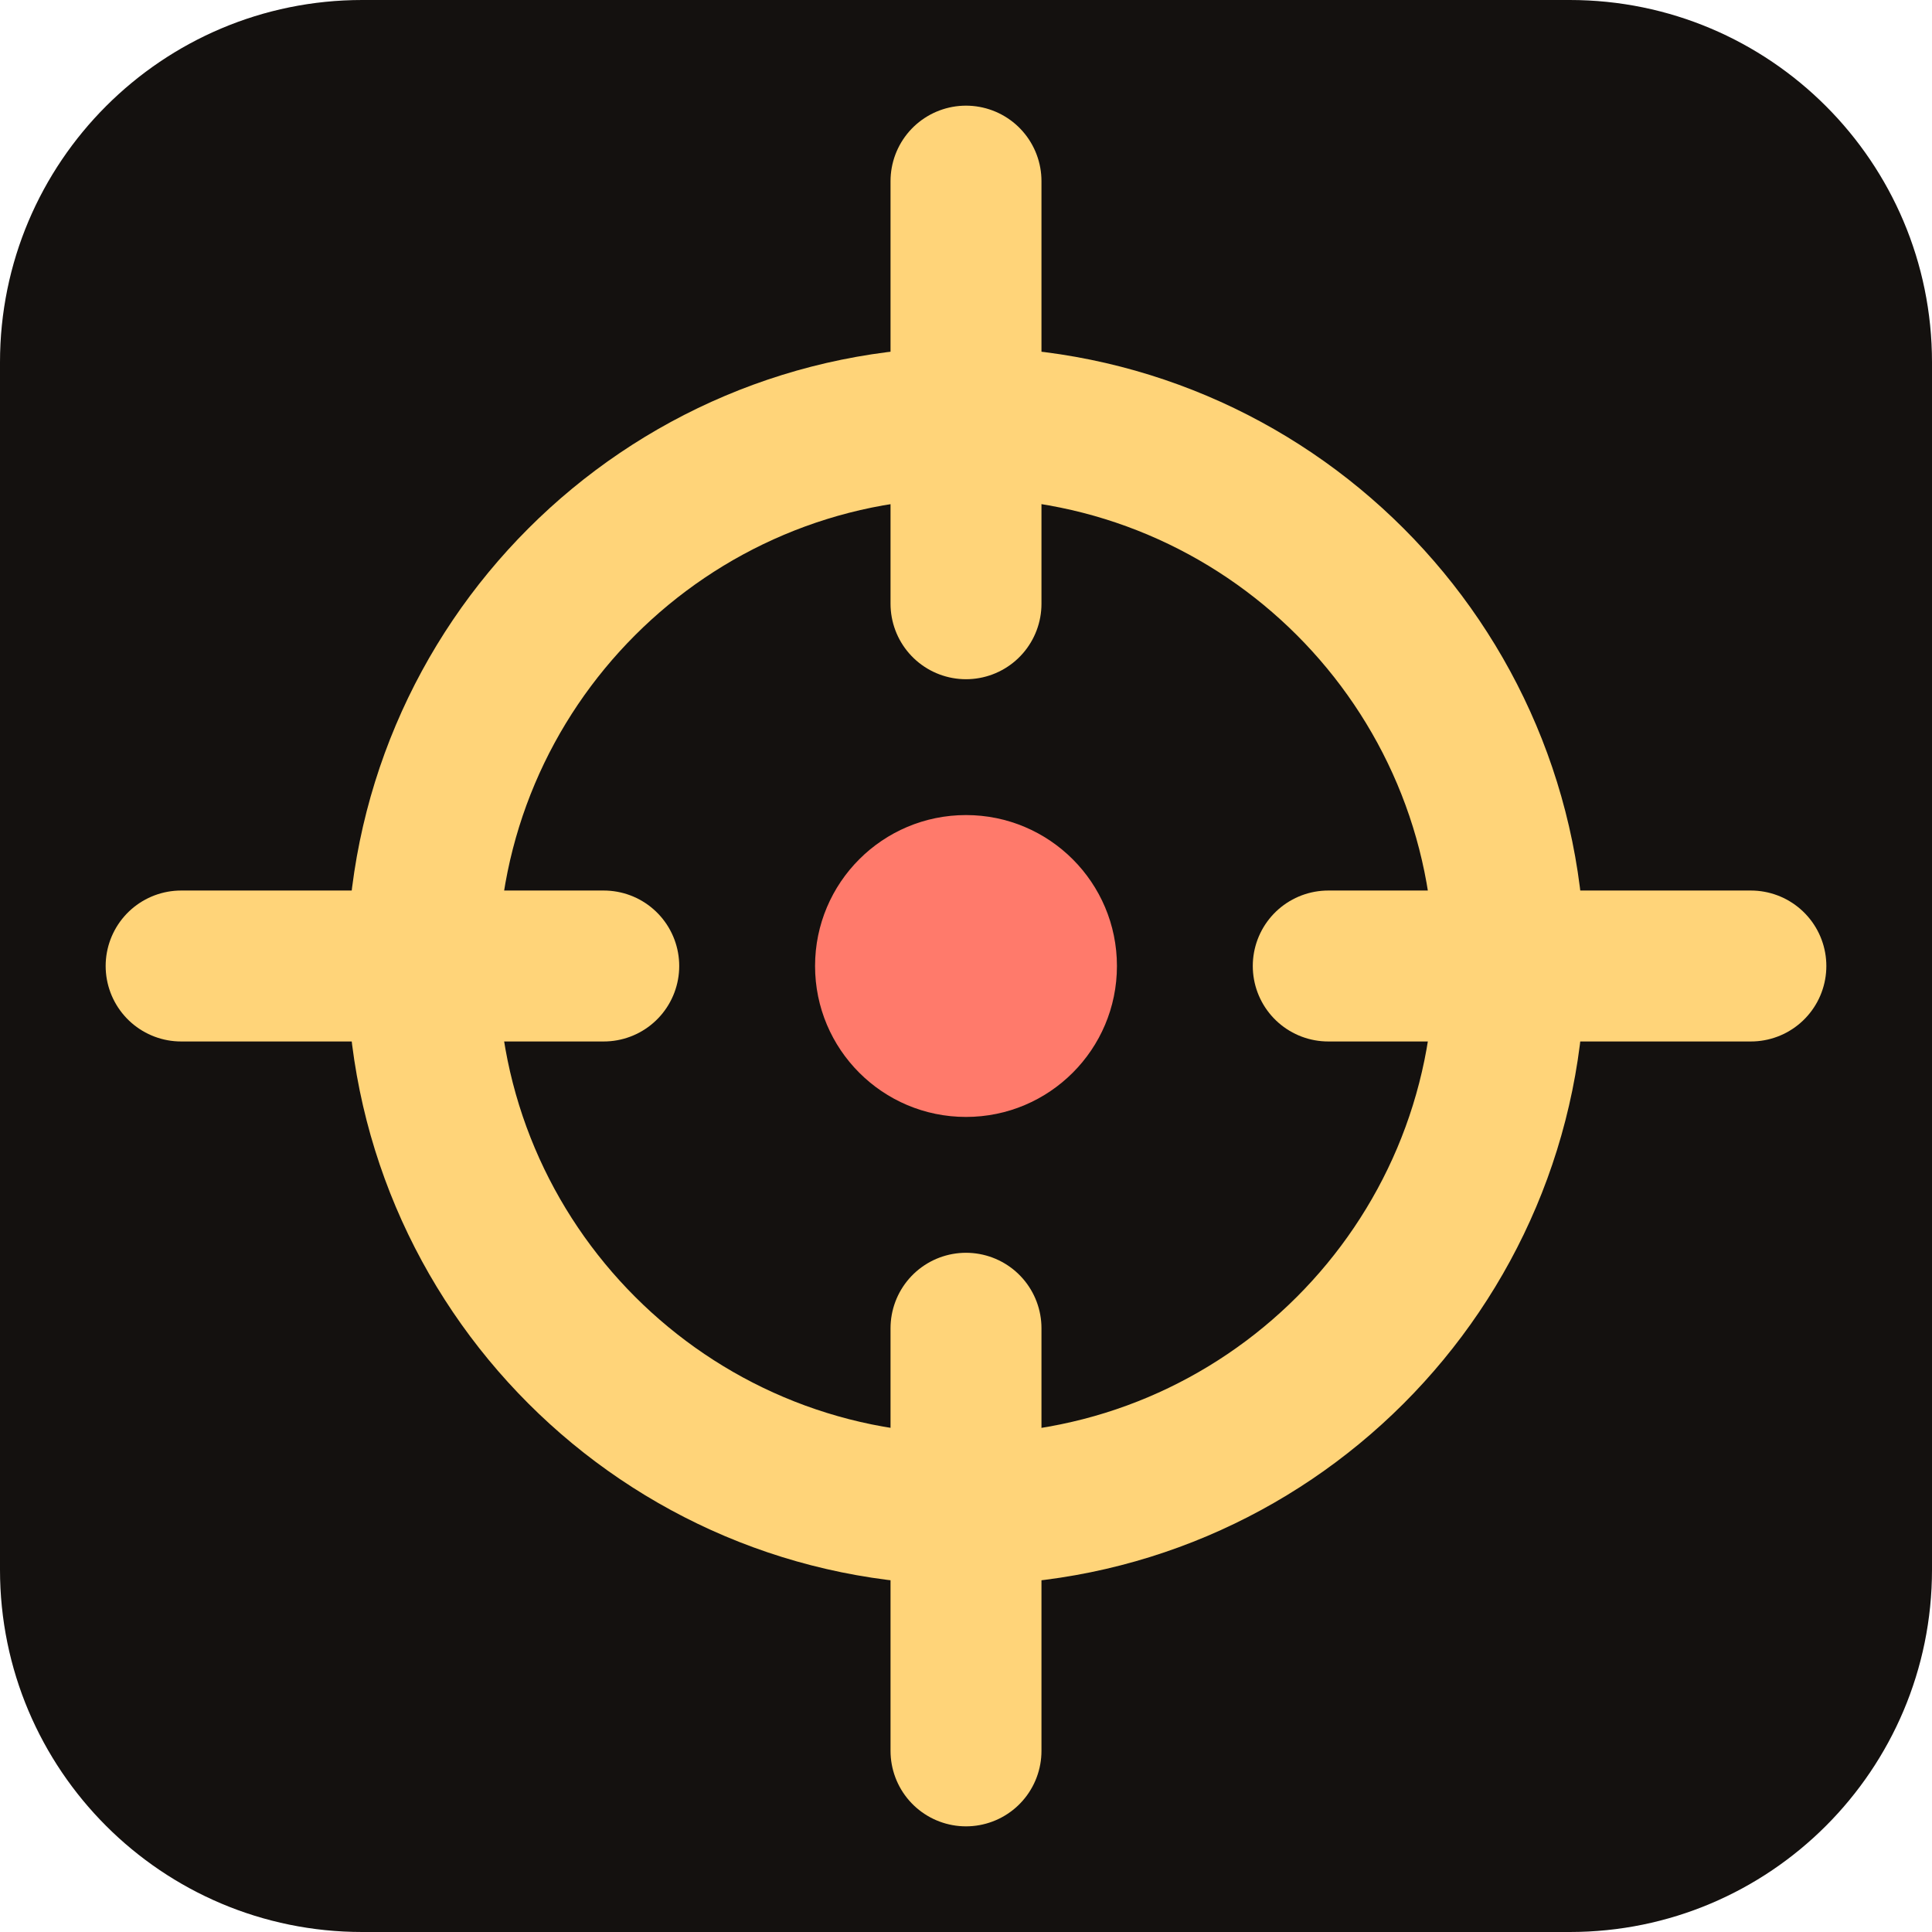
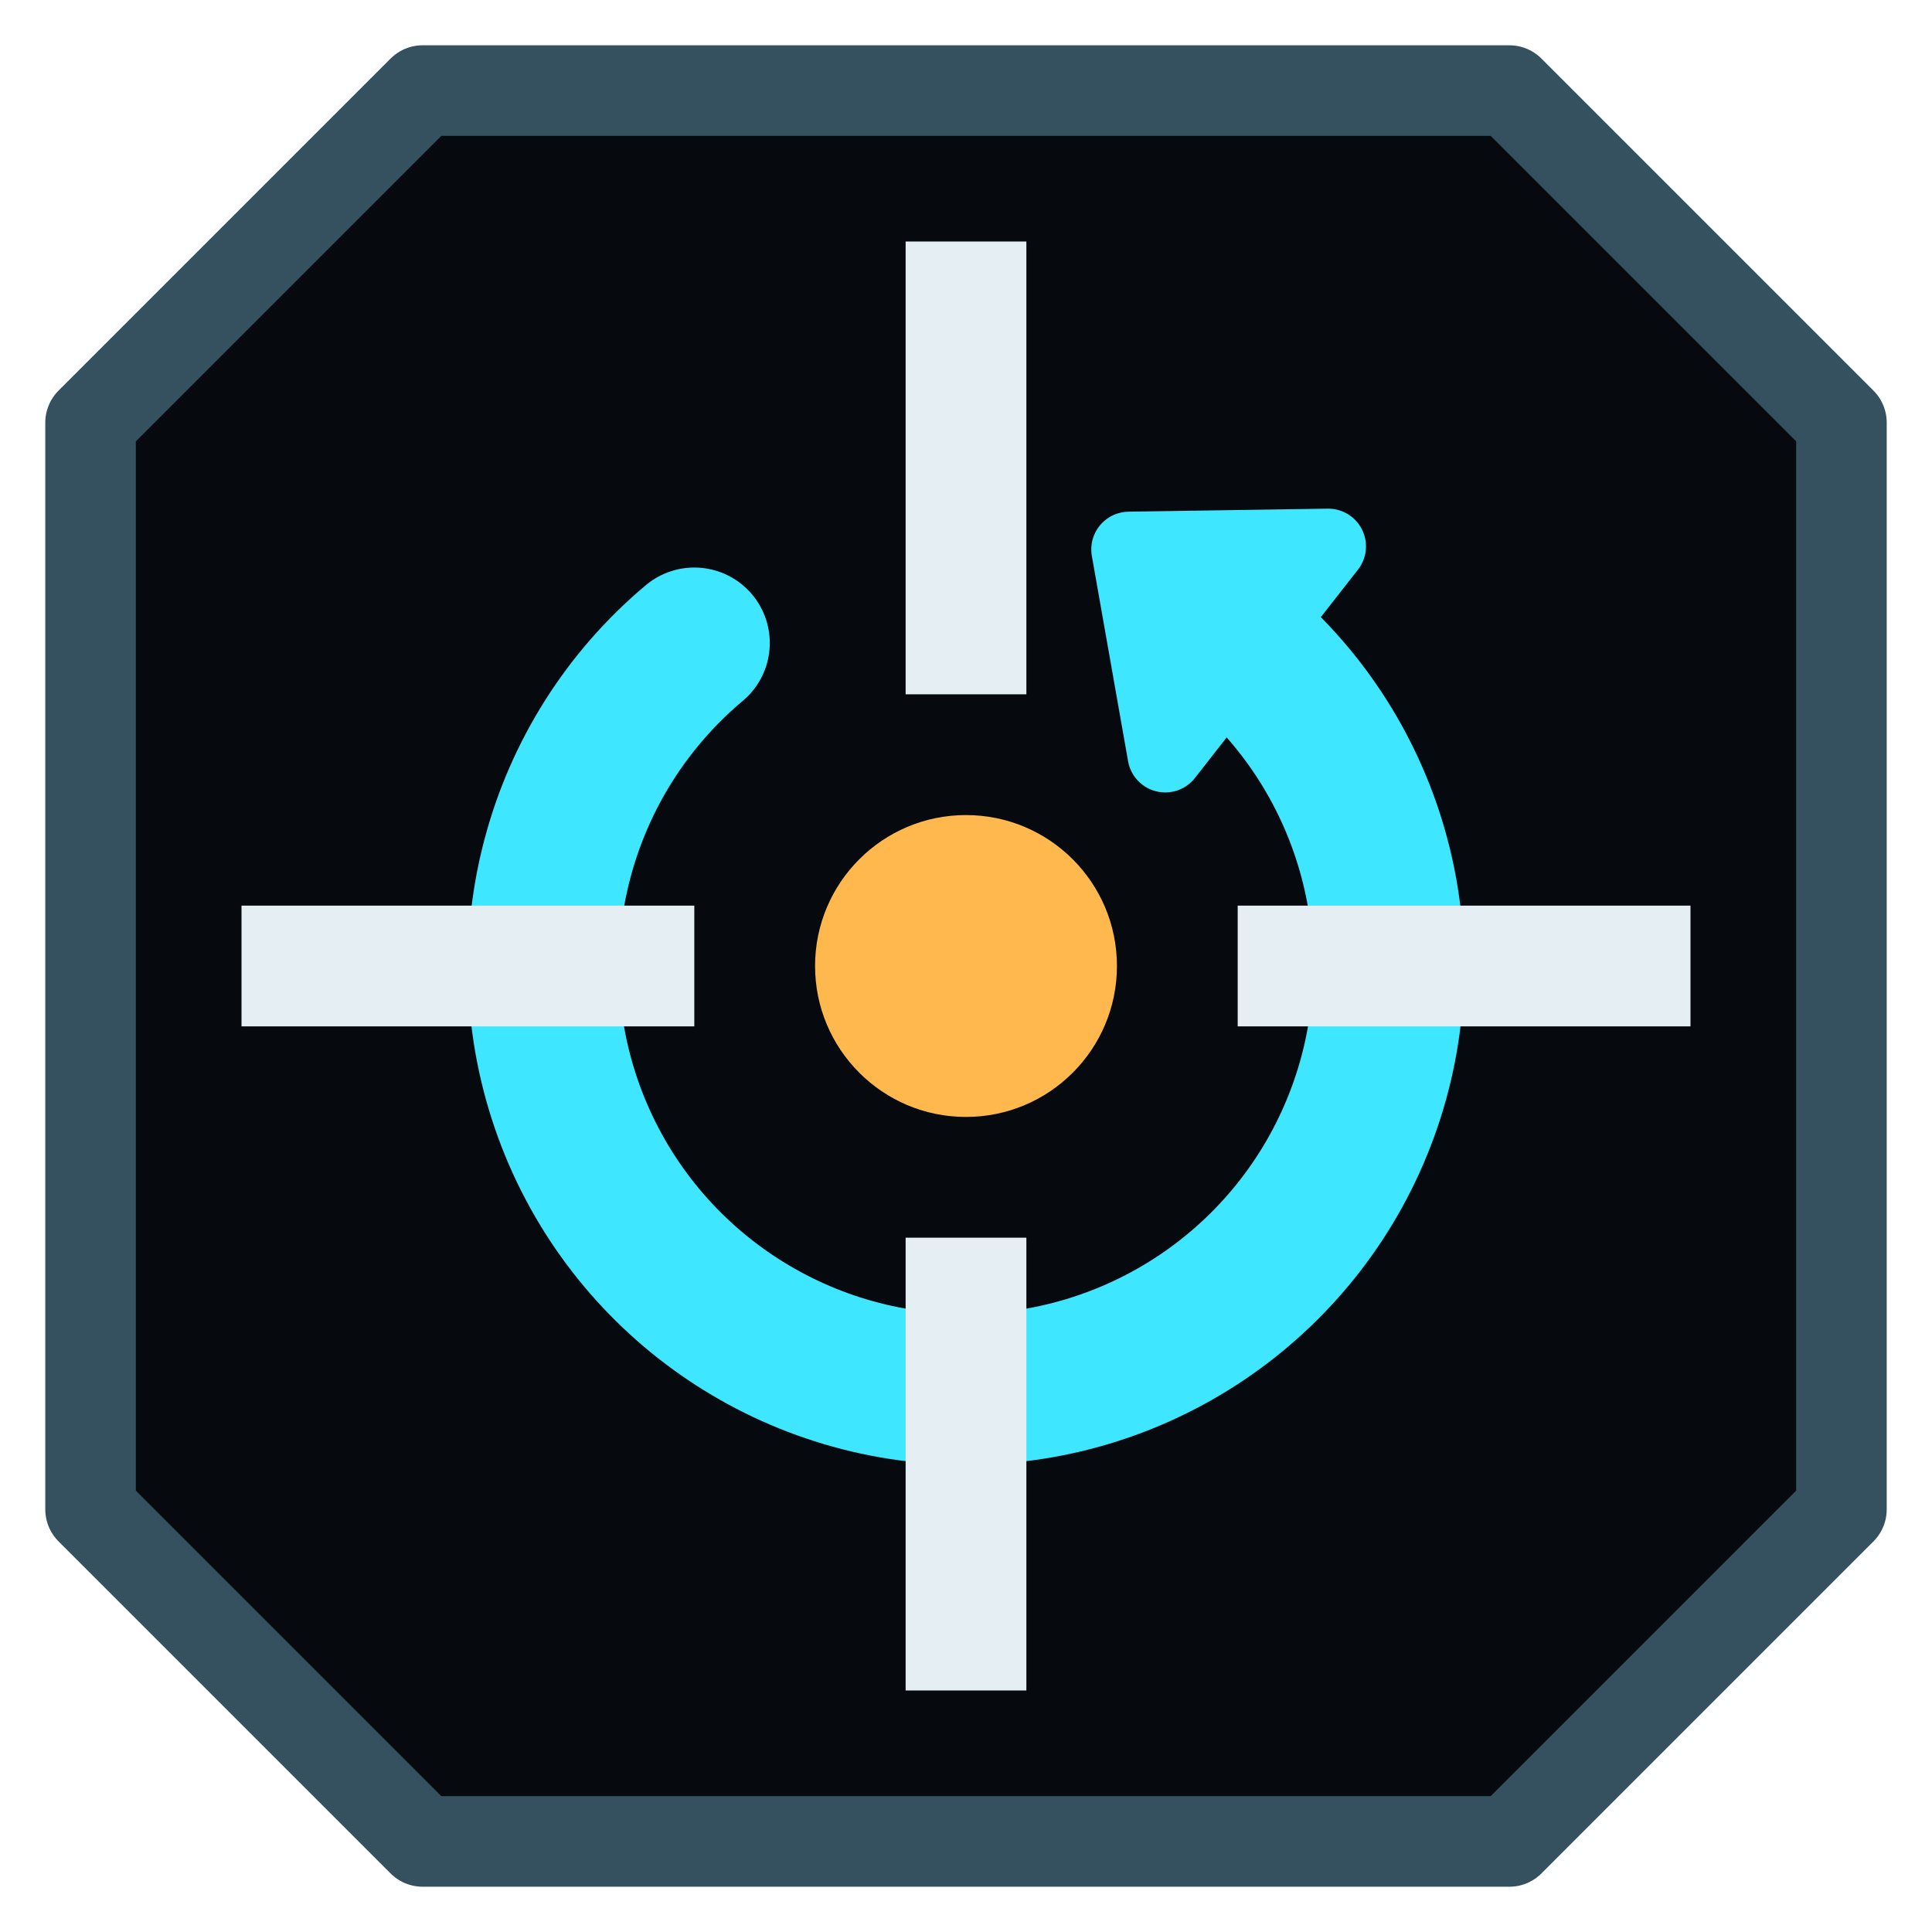
- <svg xmlns="http://www.w3.org/2000/svg" viewBox="0 0 32 32">
-   <rect width="32" height="32" rx="6" fill="#14110f" />
-   <circle cx="16" cy="16" r="9" fill="none" stroke="#ffd479" stroke-width="2.5" />
-   <path d="M16 3v7M16 22v7M3 16h7M22 16h7" stroke="#ffd479" stroke-width="2.5" stroke-linecap="round" />
-   <circle cx="16" cy="16" r="2.5" fill="#ff7a6b" />
+ <svg xmlns="http://www.w3.org/2000/svg" viewBox="0 0 64 64">
+   <path d="M14 3H50L61 14V50L50 61H14L3 50V14Z" fill="#06090d" stroke="#35505f" stroke-width="3" stroke-linejoin="round" />
+   <path d="M23 21.3A14 14 0 1 0 41 21.3" fill="none" stroke="#3ee6ff" stroke-width="5" stroke-linecap="round" />
+   <path d="M37.4 18.2L44 18.1L38.6 25Z" fill="#3ee6ff" stroke="#3ee6ff" stroke-width="2.5" stroke-linejoin="round" />
+   <path d="M32 10V21M32 43V54M10 32H21M43 32H54" stroke="#e4eef3" stroke-width="4" stroke-linecap="square" />
+   <circle cx="32" cy="32" r="5" fill="#ffb84d" />
</svg>
